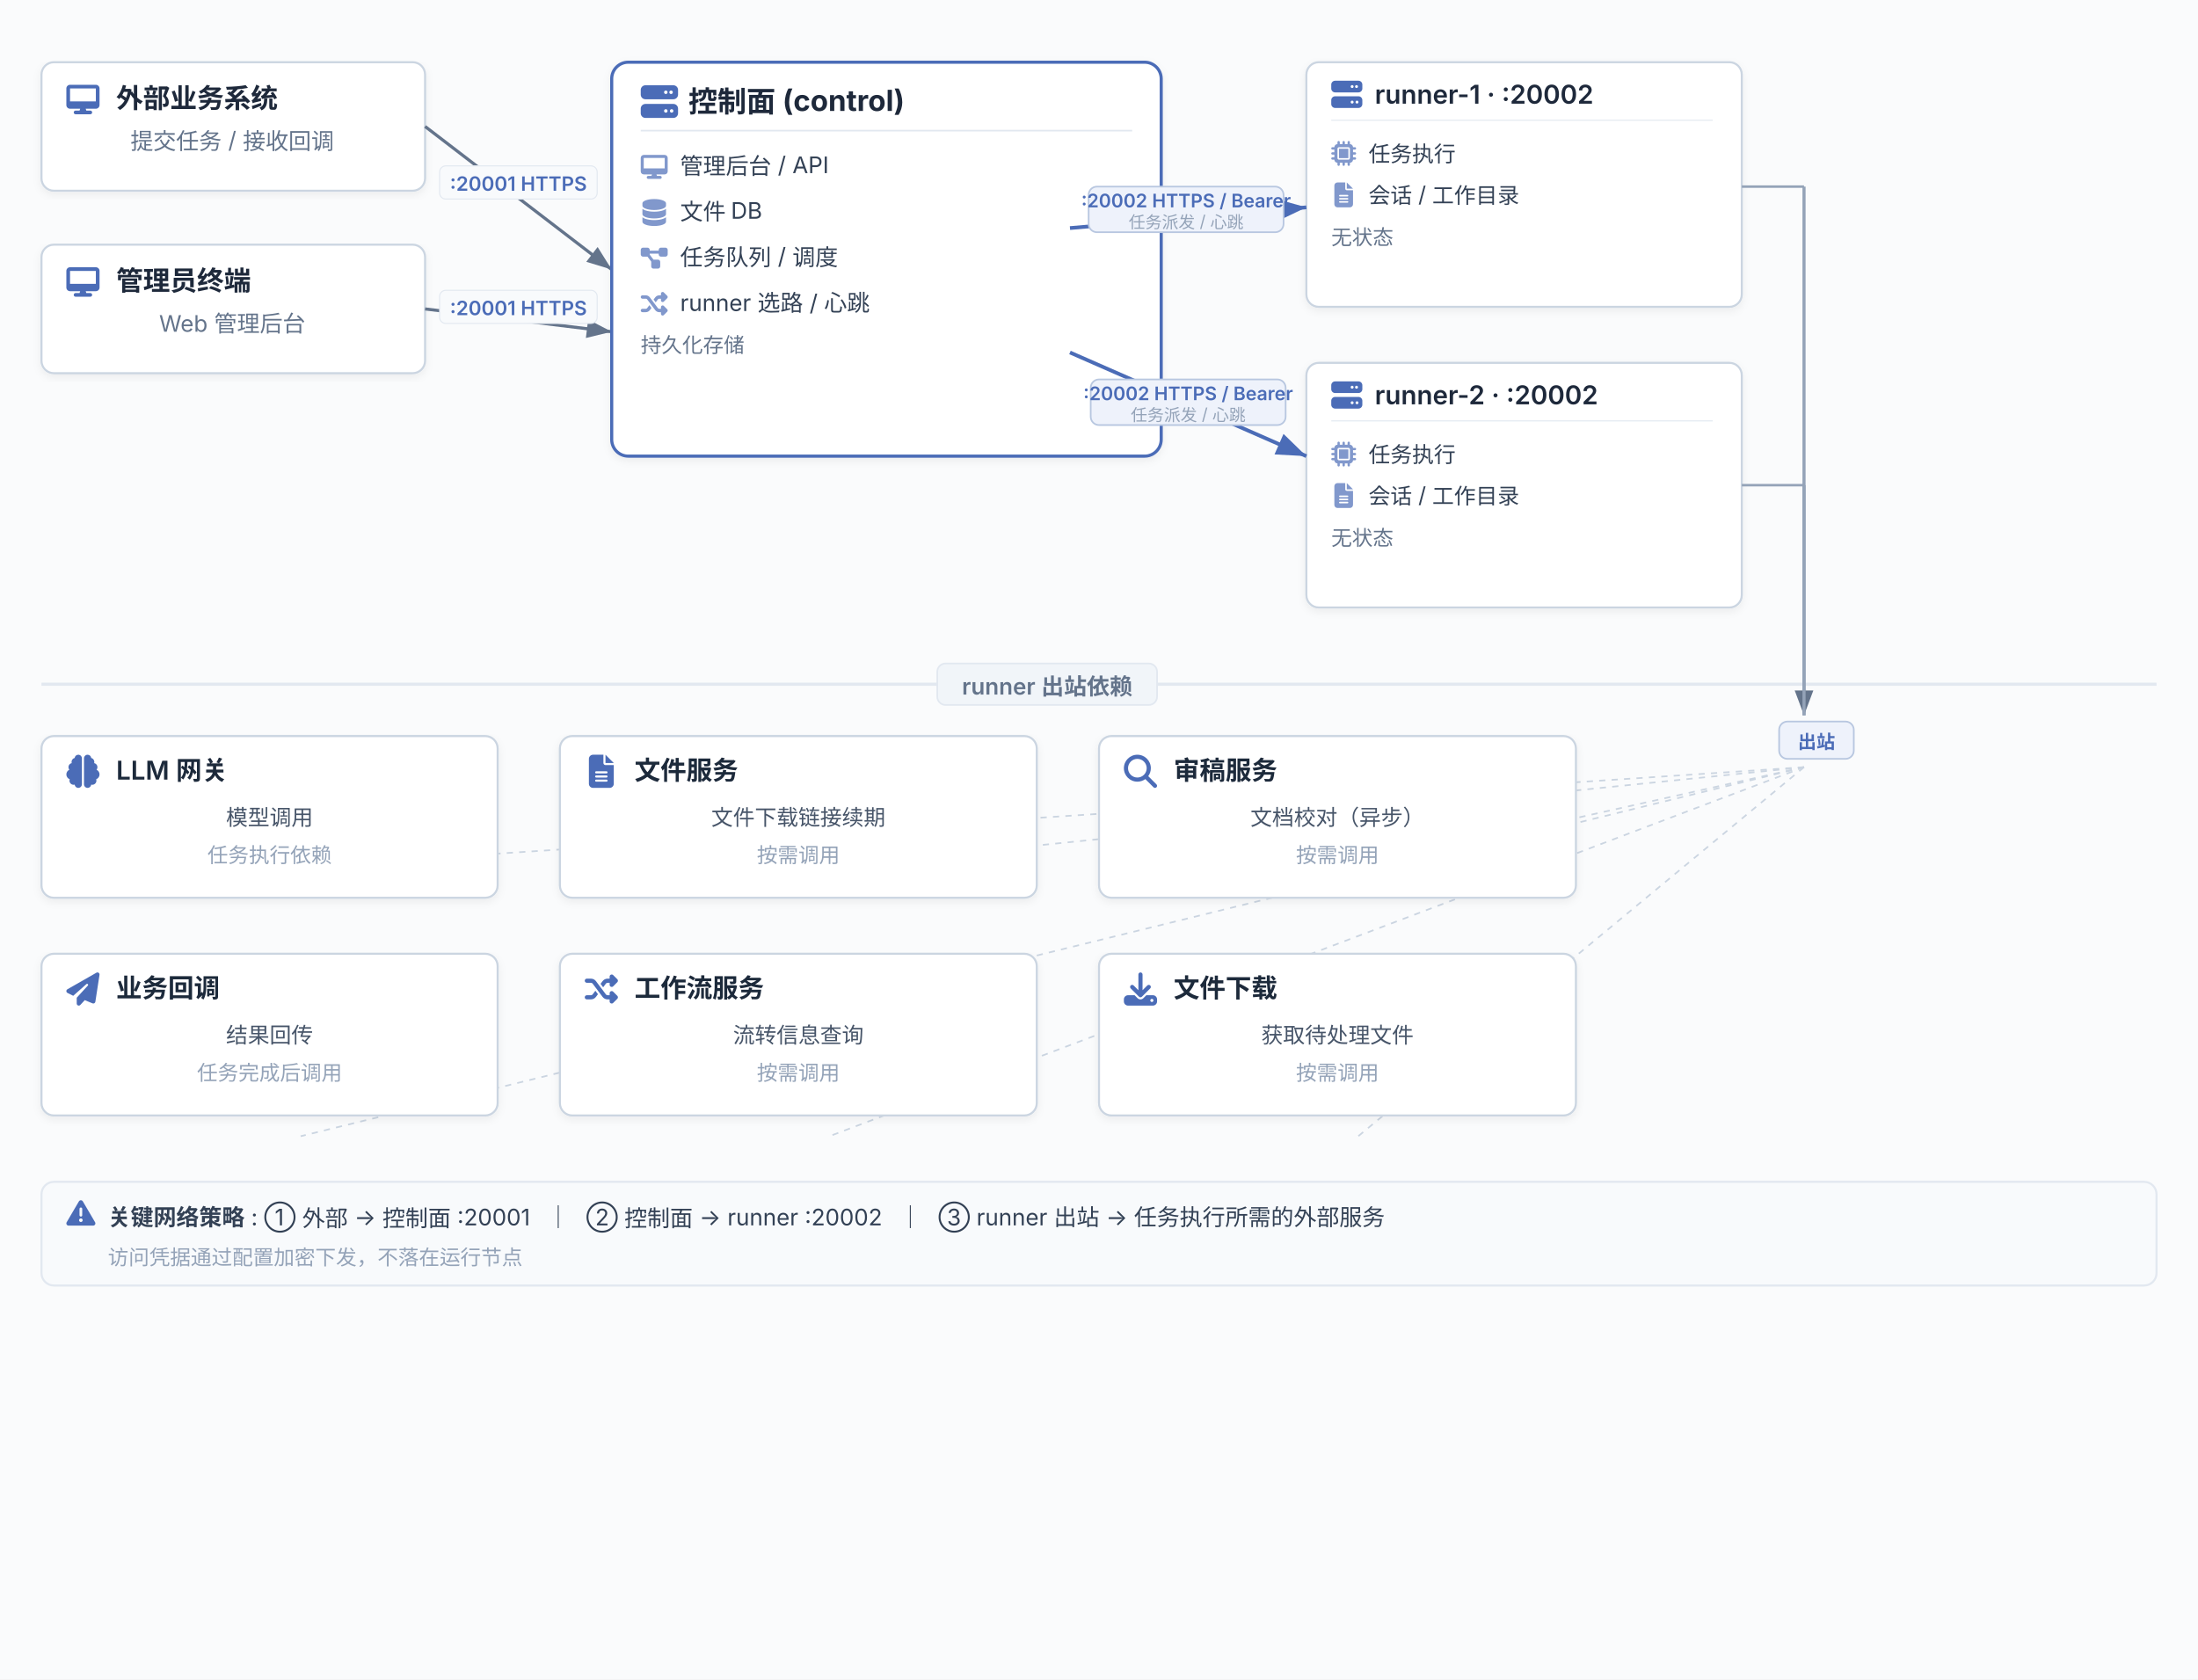
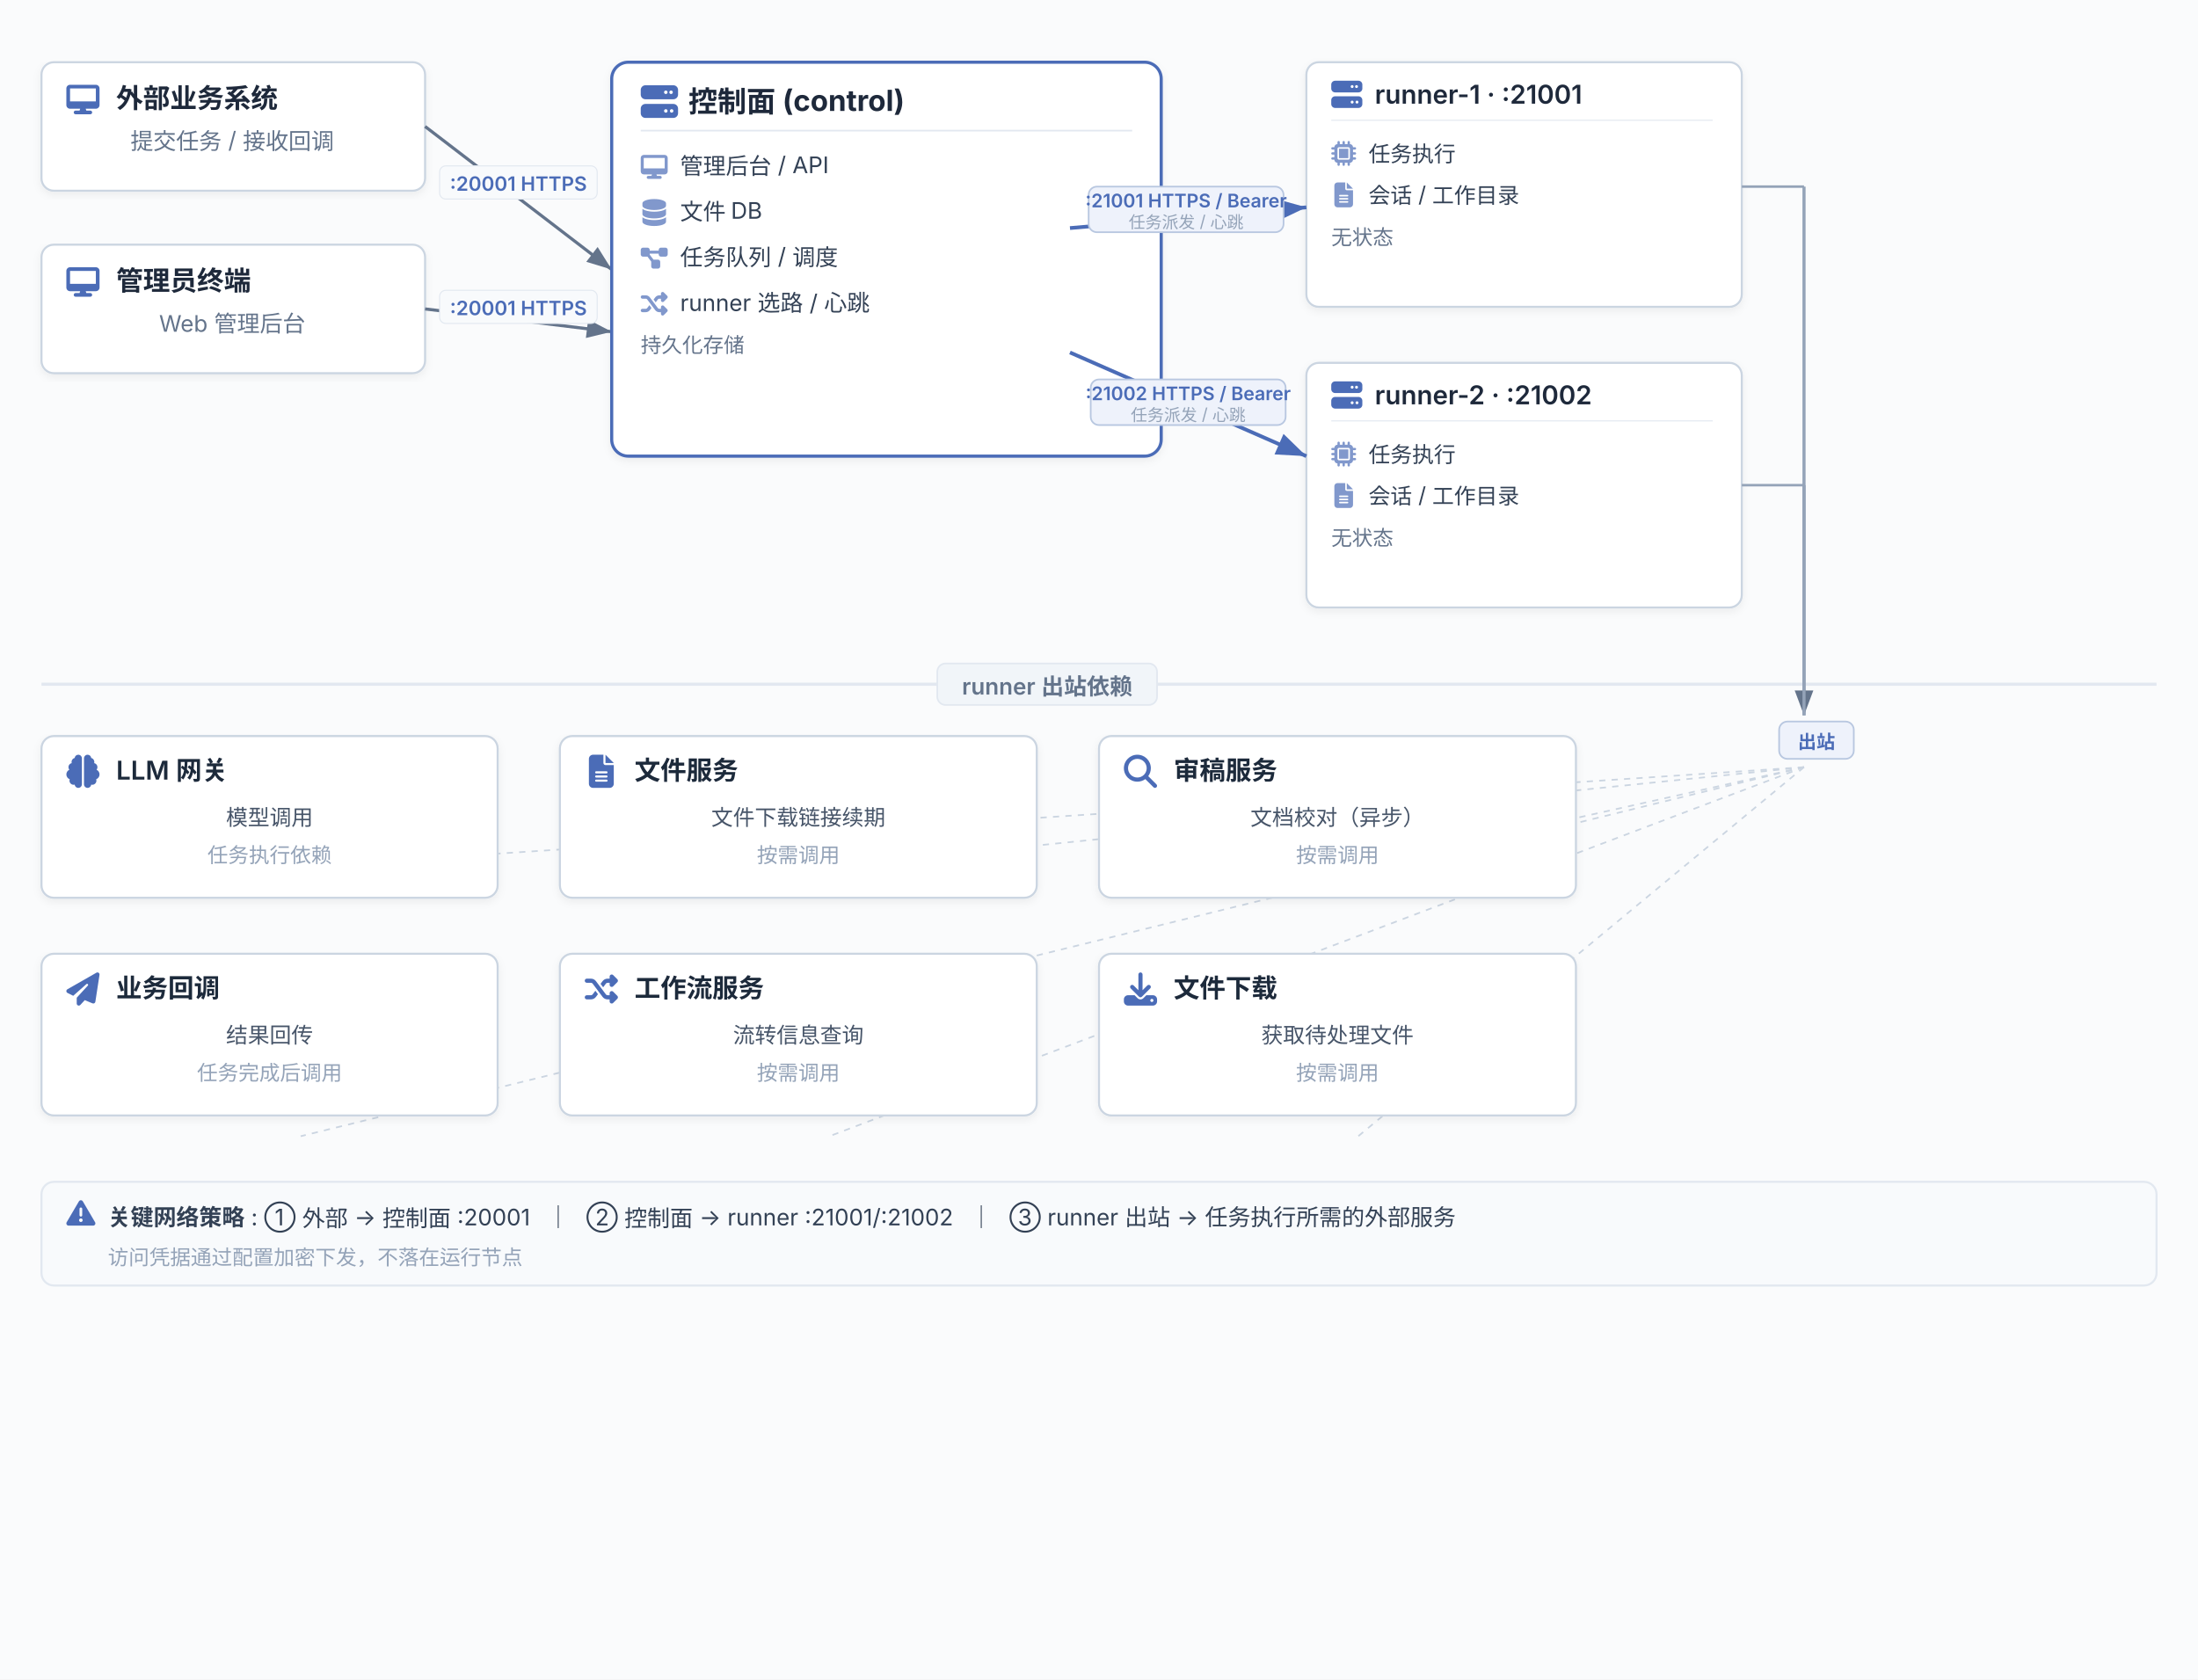
<svg xmlns="http://www.w3.org/2000/svg" viewBox="0 0 1060 810" font-family="system-ui, -apple-system, 'Noto Sans SC', sans-serif">
  <defs>
    <marker id="arr" markerWidth="8" markerHeight="6" refX="8" refY="3" orient="auto">
      <path d="M0,0 L8,3 L0,6 Z" fill="#64748b" />
    </marker>
    <marker id="arr-b" markerWidth="8" markerHeight="6" refX="8" refY="3" orient="auto">
      <path d="M0,0 L8,3 L0,6 Z" fill="#4b6cb7" />
    </marker>
    <filter id="sh" x="-3%" y="-3%" width="110%" height="110%">
      <feDropShadow dx="0" dy="1.5" stdDeviation="2" flood-color="#000" flood-opacity="0.06" />
    </filter>
    <symbol id="fa-server" viewBox="0 0 512 512">
      <path d="M64 32C28.7 32 0 60.7 0 96v64c0 35.3 28.7 64 64 64H448c35.3 0 64-28.7 64-64V96c0-35.3-28.7-64-64-64H64zm280 72a24 24 0 1 1 0 48 24 24 0 1 1 0-48zm48 24a24 24 0 1 1 48 0 24 24 0 1 1 -48 0zM64 288c-35.3 0-64 28.7-64 64v64c0 35.3 28.7 64 64 64H448c35.3 0 64-28.7 64-64V352c0-35.3-28.7-64-64-64H64zm280 72a24 24 0 1 1 0 48 24 24 0 1 1 0-48zm56 24a24 24 0 1 1 48 0 24 24 0 1 1 -48 0z" />
    </symbol>
    <symbol id="fa-brain" viewBox="0 0 512 512">
      <path d="M184 0c30.9 0 56 25.1 56 56V456c0 30.9-25.1 56-56 56c-28.9 0-52.7-21.9-55.7-50.1c-5.2 1.4-10.7 2.1-16.3 2.1c-35.3 0-64-28.7-64-64c0-7.4 1.3-14.6 3.6-21.2C21.4 367.4 0 338.2 0 304c0-31.9 18.7-59.5 45.8-72.3C37.1 220.8 32 207 32 192c0-30.7 21.6-56.3 50.4-62.6C80.8 123.9 80 118 80 112c0-29.9 20.6-55.1 48.3-62.1C131.3 21.9 155.1 0 184 0zM328 0c28.9 0 52.6 21.9 55.7 49.9c27.8 7 48.3 32.1 48.3 62.1c0 6-.8 11.9-2.4 17.4c28.8 6.2 50.4 31.9 50.4 62.6c0 15-5.1 28.8-13.8 39.7C493.3 244.5 512 272.1 512 304c0 34.2-21.4 63.4-51.6 74.8c2.3 6.6 3.6 13.8 3.6 21.2c0 35.3-28.7 64-64 64c-5.6 0-11.1-.7-16.3-2.1c-3 28.2-26.8 50.1-55.7 50.1c-30.9 0-56-25.1-56-56V56c0-30.9 25.1-56 56-56z" />
    </symbol>
    <symbol id="fa-file-lines" viewBox="0 0 384 512">
      <path d="M64 0C28.7 0 0 28.7 0 64V448c0 35.3 28.7 64 64 64H320c35.3 0 64-28.7 64-64V160H256c-17.7 0-32-14.3-32-32V0H64zM256 0V128H384L256 0zM112 256H272c8.8 0 16 7.2 16 16s-7.2 16-16 16H112c-8.8 0-16-7.2-16-16s7.2-16 16-16zm0 64H272c8.8 0 16 7.2 16 16s-7.2 16-16 16H112c-8.8 0-16-7.2-16-16s7.2-16 16-16zm0 64H272c8.8 0 16 7.2 16 16s-7.2 16-16 16H112c-8.8 0-16-7.2-16-16s7.2-16 16-16z" />
    </symbol>
    <symbol id="fa-magnifying-glass" viewBox="0 0 512 512">
      <path d="M416 208c0 45.9-14.9 88.3-40 122.7L502.6 457.4c12.5 12.5 12.5 32.8 0 45.3s-32.8 12.5-45.3 0L330.7 376c-34.4 25.2-76.8 40-122.7 40C93.1 416 0 322.9 0 208S93.1 0 208 0S416 93.1 416 208zM208 352a144 144 0 1 0 0-288 144 144 0 1 0 0 288z" />
    </symbol>
    <symbol id="fa-paper-plane" viewBox="0 0 512 512">
      <path d="M498.1 5.6c10.1 7 15.4 19.1 13.5 31.2l-64 416c-1.5 9.7-7.4 18.2-16 23s-18.9 5.4-28 1.6L284 427.7l-68.5 74.1c-8.9 9.7-22.9 12.9-35.2 8.1S160 493.2 160 480V396.4c0-4 1.5-7.8 4.2-10.7L331.8 202.8c5.8-6.3 5.6-16-.4-22s-15.7-6.4-22-.7L106 360.8 17.7 316.6C7.1 311.3 .3 300.7 0 288.9s5.9-22.8 16.1-28.7l448-256c10.7-6.1 23.9-5.5 34 1.4z" />
    </symbol>
    <symbol id="fa-shuffle" viewBox="0 0 512 512">
      <path d="M403.8 34.4c12-5 25.7-2.2 34.9 6.9l64 64c6 6 9.4 14.1 9.4 22.6s-3.4 16.6-9.4 22.6l-64 64c-9.2 9.2-22.9 11.9-34.9 6.9s-19.8-16.6-19.8-29.6V160H352c-10.1 0-19.6 4.7-25.6 12.8L284 229.3 244 176l31.2-41.6C293.3 110.2 321.8 96 352 96h32V64c0-12.9 7.8-24.6 19.8-29.6zM164 282.7L204 336l-31.2 41.6C154.7 401.8 126.2 416 96 416H32c-17.7 0-32-14.3-32-32s14.3-32 32-32H96c10.1 0 19.6-4.7 25.6-12.8L164 282.7zm274.6 188c-9.2 9.2-22.9 11.9-34.9 6.9s-19.8-16.6-19.8-29.6V416H352c-30.2 0-58.7-14.2-76.8-38.4L121.6 172.8c-6-8.1-15.5-12.8-25.6-12.8H32c-17.7 0-32-14.3-32-32s14.3-32 32-32H96c30.2 0 58.7 14.2 76.8 38.4L326.4 339.2c6 8.1 15.5 12.8 25.6 12.8h32V320c0-12.9 7.8-24.6 19.8-29.6s25.7-2.2 34.9 6.9l64 64c6 6 9.4 14.1 9.4 22.6s-3.4 16.6-9.4 22.6l-64 64z" />
    </symbol>
    <symbol id="fa-download" viewBox="0 0 512 512">
      <path d="M288 32c0-17.7-14.3-32-32-32s-32 14.3-32 32V274.7l-73.4-73.4c-12.5-12.5-32.8-12.5-45.3 0s-12.5 32.8 0 45.3l128 128c12.5 12.5 32.8 12.5 45.3 0l128-128c12.5-12.5 12.5-32.8 0-45.3s-32.8-12.5-45.3 0L288 274.7V32zM64 352c-35.3 0-64 28.7-64 64v32c0 35.3 28.7 64 64 64H448c35.3 0 64-28.7 64-64V416c0-35.3-28.7-64-64-64H346.5l-45.3 45.3c-25 25-65.5 25-90.5 0L165.5 352H64zm368 56a24 24 0 1 1 0 48 24 24 0 1 1 0-48z" />
    </symbol>
    <symbol id="fa-diagram" viewBox="0 0 576 512">
      <path d="M0 80C0 53.5 21.5 32 48 32h96c26.5 0 48 21.5 48 48V96H384V80c0-26.5 21.5-48 48-48h96c26.5 0 48 21.5 48 48v96c0 26.5-21.5 48-48 48H432c-26.5 0-48-21.5-48-48V160H192v16c0 1.7-.1 3.4-.3 5L272 288h96c26.5 0 48 21.5 48 48v96c0 26.5-21.5 48-48 48H272c-26.5 0-48-21.5-48-48V336c0-1.7 .1-3.4 .3-5L144 224H48c-26.5 0-48-21.5-48-48V80z" />
    </symbol>
    <symbol id="fa-desktop" viewBox="0 0 576 512">
      <path d="M64 0C28.7 0 0 28.7 0 64V352c0 35.3 28.7 64 64 64H240l-10.7 32H160c-17.7 0-32 14.3-32 32s14.3 32 32 32H416c17.7 0 32-14.3 32-32s-14.3-32-32-32H346.7L336 416H512c35.3 0 64-28.7 64-64V64c0-35.3-28.7-64-64-64H64zM512 64V288H64V64H512z" />
    </symbol>
    <symbol id="fa-database" viewBox="0 0 448 512">
      <path d="M448 80v48c0 44.2-100.3 80-224 80S0 172.2 0 128V80C0 35.8 100.3 0 224 0S448 35.8 448 80zM393.2 214.7c20.8-7.4 39.9-16.9 54.8-28.6V288c0 44.2-100.3 80-224 80S0 332.2 0 288V186.1c14.9 11.8 34 21.2 54.8 28.6C99.7 230.7 159.5 240 224 240s124.3-9.3 169.2-25.3zM0 346.1c14.9 11.8 34 21.2 54.8 28.6C99.7 390.7 159.5 400 224 400s124.3-9.3 169.2-25.3c20.8-7.4 39.9-16.9 54.8-28.6V432c0 44.2-100.3 80-224 80S0 476.2 0 432V346.1z" />
    </symbol>
    <symbol id="fa-microchip" viewBox="0 0 512 512">
      <path d="M176 24c0-13.3-10.7-24-24-24s-24 10.7-24 24V64c-35.3 0-64 28.7-64 64H24c-13.3 0-24 10.7-24 24s10.7 24 24 24H64v56H24c-13.3 0-24 10.7-24 24s10.7 24 24 24H64v56H24c-13.3 0-24 10.7-24 24s10.7 24 24 24H64c0 35.3 28.7 64 64 64v40c0 13.3 10.7 24 24 24s24-10.7 24-24V448h56v40c0 13.3 10.7 24 24 24s24-10.7 24-24V448h56v40c0 13.3 10.7 24 24 24s24-10.7 24-24V448c35.3 0 64-28.7 64-64h40c13.3 0 24-10.7 24-24s-10.7-24-24-24H448V280h40c13.3 0 24-10.7 24-24s-10.7-24-24-24H448V176h40c13.3 0 24-10.7 24-24s-10.7-24-24-24H448c0-35.3-28.7-64-64-64V24c0-13.3-10.7-24-24-24s-24 10.7-24 24V64H280V24c0-13.3-10.7-24-24-24s-24 10.7-24 24V64H176V24zM160 128H352c17.7 0 32 14.3 32 32V352c0 17.7-14.3 32-32 32H160c-17.7 0-32-14.3-32-32V160c0-17.7 14.3-32 32-32zm192 32H160V352H352V160z" />
    </symbol>
    <symbol id="fa-warn" viewBox="0 0 512 512">
      <path d="M256 32c14.2 0 27.3 7.5 34.5 19.8l216 368c7.3 12.4 7.3 27.7 .2 40.1S486.3 480 472 480H40c-14.3 0-27.6-7.7-34.7-20.1s-7-27.8 .2-40.1l216-368C228.7 39.5 241.8 32 256 32zm0 128c-13.3 0-24 10.7-24 24V296c0 13.3 10.7 24 24 24s24-10.7 24-24V184c0-13.3-10.7-24-24-24zm32 224a32 32 0 1 0 -64 0 32 32 0 1 0 64 0z" />
    </symbol>
  </defs>
  <rect width="1060" height="810" fill="#fafbfc" />
  <g filter="url(#sh)">
    <rect x="20" y="30" width="185" height="62" rx="6" fill="#fff" stroke="#cbd5e1" stroke-width="1" />
  </g>
  <use href="#fa-desktop" x="32" y="40" width="16" height="16" fill="#4b6cb7" />
  <text x="56" y="52" fill="#1e293b" font-size="13" font-weight="600">外部业务系统</text>
  <text x="112" y="72" text-anchor="middle" fill="#64748b" font-size="11">提交任务 / 接收回调</text>
  <g filter="url(#sh)">
    <rect x="20" y="118" width="185" height="62" rx="6" fill="#fff" stroke="#cbd5e1" stroke-width="1" />
  </g>
  <use href="#fa-desktop" x="32" y="128" width="16" height="16" fill="#4b6cb7" />
  <text x="56" y="140" fill="#1e293b" font-size="13" font-weight="600">管理员终端</text>
  <text x="112" y="160" text-anchor="middle" fill="#64748b" font-size="11">Web 管理后台</text>
  <line x1="205" y1="61" x2="295" y2="130" stroke="#64748b" stroke-width="1.5" marker-end="url(#arr)" />
  <rect x="212" y="80" width="76" height="16" rx="3" fill="#f8fafc" stroke="#e2e8f0" stroke-width="0.5" />
  <text x="250" y="92" text-anchor="middle" fill="#4b6cb7" font-size="9.5" font-weight="600">:20001 HTTPS</text>
  <line x1="205" y1="149" x2="295" y2="160" stroke="#64748b" stroke-width="1.5" marker-end="url(#arr)" />
  <rect x="212" y="140" width="76" height="16" rx="3" fill="#f8fafc" stroke="#e2e8f0" stroke-width="0.5" />
  <text x="250" y="152" text-anchor="middle" fill="#4b6cb7" font-size="9.5" font-weight="600">:20001 HTTPS</text>
  <g filter="url(#sh)">
    <rect x="295" y="30" width="265" height="190" rx="8" fill="#fff" stroke="#4b6cb7" stroke-width="1.5" />
  </g>
  <use href="#fa-server" x="309" y="40" width="18" height="18" fill="#4b6cb7" />
  <text x="332" y="54" fill="#1e293b" font-size="14" font-weight="700">控制面 (control)</text>
  <line x1="309" y1="63" x2="546" y2="63" stroke="#e2e8f0" stroke-width="0.8" />
  <use href="#fa-desktop" x="309" y="74" width="13" height="13" fill="#4b6cb7" opacity="0.7" />
  <text x="328" y="84" fill="#334155" font-size="11">管理后台 / API</text>
  <use href="#fa-database" x="309" y="96" width="13" height="13" fill="#4b6cb7" opacity="0.7" />
  <text x="328" y="106" fill="#334155" font-size="11">文件 DB</text>
  <use href="#fa-diagram" x="309" y="118" width="13" height="13" fill="#4b6cb7" opacity="0.7" />
  <text x="328" y="128" fill="#334155" font-size="11">任务队列 / 调度</text>
  <use href="#fa-shuffle" x="309" y="140" width="13" height="13" fill="#4b6cb7" opacity="0.7" />
  <text x="328" y="150" fill="#334155" font-size="11">runner 选路 / 心跳</text>
  <text x="309" y="170" fill="#64748b" font-size="10">持久化存储</text>
  <g filter="url(#sh)">
    <rect x="630" y="30" width="210" height="118" rx="6" fill="#fff" stroke="#cbd5e1" stroke-width="1" />
  </g>
  <use href="#fa-server" x="642" y="38" width="15" height="15" fill="#4b6cb7" />
-   <text x="663" y="50" fill="#1e293b" font-size="12.5" font-weight="600">runner-1 · :20002</text>
+   <text x="663" y="50" fill="#1e293b" font-size="12.5" font-weight="600">runner-1 · :21001</text>
  <line x1="642" y1="58" x2="826" y2="58" stroke="#e2e8f0" stroke-width="0.5" />
  <use href="#fa-microchip" x="642" y="68" width="12" height="12" fill="#4b6cb7" opacity="0.7" />
  <text x="660" y="78" fill="#334155" font-size="10.5">任务执行</text>
  <use href="#fa-file-lines" x="642" y="88" width="12" height="12" fill="#4b6cb7" opacity="0.7" />
  <text x="660" y="98" fill="#334155" font-size="10.5">会话 / 工作目录</text>
  <text x="642" y="118" fill="#64748b" font-size="10">无状态</text>
  <g filter="url(#sh)">
    <rect x="630" y="175" width="210" height="118" rx="6" fill="#fff" stroke="#cbd5e1" stroke-width="1" />
  </g>
  <use href="#fa-server" x="642" y="183" width="15" height="15" fill="#4b6cb7" />
-   <text x="663" y="195" fill="#1e293b" font-size="12.5" font-weight="600">runner-2 · :20002</text>
+   <text x="663" y="195" fill="#1e293b" font-size="12.5" font-weight="600">runner-2 · :21002</text>
  <line x1="642" y1="203" x2="826" y2="203" stroke="#e2e8f0" stroke-width="0.5" />
  <use href="#fa-microchip" x="642" y="213" width="12" height="12" fill="#4b6cb7" opacity="0.7" />
  <text x="660" y="223" fill="#334155" font-size="10.5">任务执行</text>
  <use href="#fa-file-lines" x="642" y="233" width="12" height="12" fill="#4b6cb7" opacity="0.7" />
  <text x="660" y="243" fill="#334155" font-size="10.5">会话 / 工作目录</text>
  <text x="642" y="263" fill="#64748b" font-size="10">无状态</text>
  <line x1="516" y1="110" x2="630" y2="100" stroke="#4b6cb7" stroke-width="1.8" marker-end="url(#arr-b)" />
  <rect x="525" y="90" width="94" height="22" rx="4" fill="#eef2fb" stroke="#b8c7e0" stroke-width="0.8" />
-   <text x="572" y="100" text-anchor="middle" fill="#4b6cb7" font-size="9" font-weight="600">:20002 HTTPS / Bearer</text>
+   <text x="572" y="100" text-anchor="middle" fill="#4b6cb7" font-size="9" font-weight="600">:21001 HTTPS / Bearer</text>
  <text x="572" y="110" text-anchor="middle" fill="#94a3b8" font-size="8">任务派发 / 心跳</text>
  <line x1="516" y1="170" x2="630" y2="220" stroke="#4b6cb7" stroke-width="1.8" marker-end="url(#arr-b)" />
  <rect x="526" y="183" width="94" height="22" rx="4" fill="#eef2fb" stroke="#b8c7e0" stroke-width="0.8" />
-   <text x="573" y="193" text-anchor="middle" fill="#4b6cb7" font-size="9" font-weight="600">:20002 HTTPS / Bearer</text>
+   <text x="573" y="193" text-anchor="middle" fill="#4b6cb7" font-size="9" font-weight="600">:21002 HTTPS / Bearer</text>
  <text x="573" y="203" text-anchor="middle" fill="#94a3b8" font-size="8">任务派发 / 心跳</text>
  <line x1="20" y1="330" x2="1040" y2="330" stroke="#e2e8f0" stroke-width="1.5" />
  <rect x="452" y="320" width="106" height="20" rx="4" fill="#f1f5f9" stroke="#e2e8f0" stroke-width="0.8" />
  <text x="505" y="335" text-anchor="middle" fill="#64748b" font-size="11" font-weight="600">runner 出站依赖</text>
  <line x1="840" y1="90" x2="870" y2="90" stroke="#94a3b8" stroke-width="1.2" />
  <line x1="870" y1="90" x2="870" y2="345" stroke="#94a3b8" stroke-width="1.5" marker-end="url(#arr)" />
  <line x1="840" y1="234" x2="870" y2="234" stroke="#94a3b8" stroke-width="1.2" />
  <line x1="870" y1="234" x2="870" y2="345" stroke="#94a3b8" stroke-width="1.5" />
  <rect x="858" y="348" width="36" height="18" rx="4" fill="#eef2fb" stroke="#b8c7e0" stroke-width="0.8" />
  <text x="876" y="361" text-anchor="middle" fill="#4b6cb7" font-size="9" font-weight="600">出站</text>
  <line x1="870" y1="370" x2="145" y2="418" stroke="#cbd5e1" stroke-width="0.8" stroke-dasharray="3,3" />
  <line x1="870" y1="370" x2="400" y2="418" stroke="#cbd5e1" stroke-width="0.8" stroke-dasharray="3,3" />
  <line x1="870" y1="370" x2="655" y2="418" stroke="#cbd5e1" stroke-width="0.8" stroke-dasharray="3,3" />
  <line x1="870" y1="370" x2="145" y2="548" stroke="#cbd5e1" stroke-width="0.8" stroke-dasharray="3,3" />
  <line x1="870" y1="370" x2="400" y2="548" stroke="#cbd5e1" stroke-width="0.8" stroke-dasharray="3,3" />
  <line x1="870" y1="370" x2="655" y2="548" stroke="#cbd5e1" stroke-width="0.8" stroke-dasharray="3,3" />
  <g filter="url(#sh)">
    <rect x="20" y="355" width="220" height="78" rx="6" fill="#fff" stroke="#cbd5e1" stroke-width="1" />
    <use href="#fa-brain" x="32" y="364" width="16" height="16" fill="#4b6cb7" />
    <text x="56" y="376" fill="#1e293b" font-size="12.5" font-weight="600">LLM 网关</text>
    <text x="130" y="398" text-anchor="middle" fill="#475569" font-size="10.5">模型调用</text>
    <text x="130" y="416" text-anchor="middle" fill="#94a3b8" font-size="10">任务执行依赖</text>
  </g>
  <g filter="url(#sh)">
    <rect x="270" y="355" width="230" height="78" rx="6" fill="#fff" stroke="#cbd5e1" stroke-width="1" />
    <use href="#fa-file-lines" x="282" y="364" width="16" height="16" fill="#4b6cb7" />
    <text x="306" y="376" fill="#1e293b" font-size="12.5" font-weight="600">文件服务</text>
    <text x="385" y="398" text-anchor="middle" fill="#475569" font-size="10.5">文件下载链接续期</text>
    <text x="385" y="416" text-anchor="middle" fill="#94a3b8" font-size="10">按需调用</text>
  </g>
  <g filter="url(#sh)">
    <rect x="530" y="355" width="230" height="78" rx="6" fill="#fff" stroke="#cbd5e1" stroke-width="1" />
    <use href="#fa-magnifying-glass" x="542" y="364" width="16" height="16" fill="#4b6cb7" />
    <text x="566" y="376" fill="#1e293b" font-size="12.5" font-weight="600">审稿服务</text>
    <text x="645" y="398" text-anchor="middle" fill="#475569" font-size="10.5">文档校对（异步）</text>
    <text x="645" y="416" text-anchor="middle" fill="#94a3b8" font-size="10">按需调用</text>
  </g>
  <g filter="url(#sh)">
    <rect x="20" y="460" width="220" height="78" rx="6" fill="#fff" stroke="#cbd5e1" stroke-width="1" />
    <use href="#fa-paper-plane" x="32" y="469" width="16" height="16" fill="#4b6cb7" />
    <text x="56" y="481" fill="#1e293b" font-size="12.5" font-weight="600">业务回调</text>
    <text x="130" y="503" text-anchor="middle" fill="#475569" font-size="10.5">结果回传</text>
    <text x="130" y="521" text-anchor="middle" fill="#94a3b8" font-size="10">任务完成后调用</text>
  </g>
  <g filter="url(#sh)">
    <rect x="270" y="460" width="230" height="78" rx="6" fill="#fff" stroke="#cbd5e1" stroke-width="1" />
    <use href="#fa-shuffle" x="282" y="469" width="16" height="16" fill="#4b6cb7" />
    <text x="306" y="481" fill="#1e293b" font-size="12.5" font-weight="600">工作流服务</text>
    <text x="385" y="503" text-anchor="middle" fill="#475569" font-size="10.5">流转信息查询</text>
    <text x="385" y="521" text-anchor="middle" fill="#94a3b8" font-size="10">按需调用</text>
  </g>
  <g filter="url(#sh)">
    <rect x="530" y="460" width="230" height="78" rx="6" fill="#fff" stroke="#cbd5e1" stroke-width="1" />
    <use href="#fa-download" x="542" y="469" width="16" height="16" fill="#4b6cb7" />
    <text x="566" y="481" fill="#1e293b" font-size="12.5" font-weight="600">文件下载</text>
    <text x="645" y="503" text-anchor="middle" fill="#475569" font-size="10.5">获取待处理文件</text>
    <text x="645" y="521" text-anchor="middle" fill="#94a3b8" font-size="10">按需调用</text>
  </g>
  <rect x="20" y="570" width="1020" height="50" rx="6" fill="#f8fafc" stroke="#e2e8f0" stroke-width="1" />
  <use href="#fa-warn" x="32" y="578" width="14" height="14" fill="#4b6cb7" />
  <text x="52" y="591" fill="#334155" font-size="11">
    <tspan font-weight="600">关键网络策略</tspan>
    <tspan>: </tspan>
    <tspan>① 外部 → 控制面 :20001</tspan>
    <tspan xml:space="preserve">  ｜  </tspan>
-     <tspan>② 控制面 → runner :20002</tspan>
+     <tspan>② 控制面 → runner :21001/:21002</tspan>
    <tspan xml:space="preserve">  ｜  </tspan>
    <tspan>③ runner 出站 → 任务执行所需的外部服务</tspan>
  </text>
  <text x="52" y="610" fill="#94a3b8" font-size="10">访问凭据通过配置加密下发，不落在运行节点</text>
</svg>
